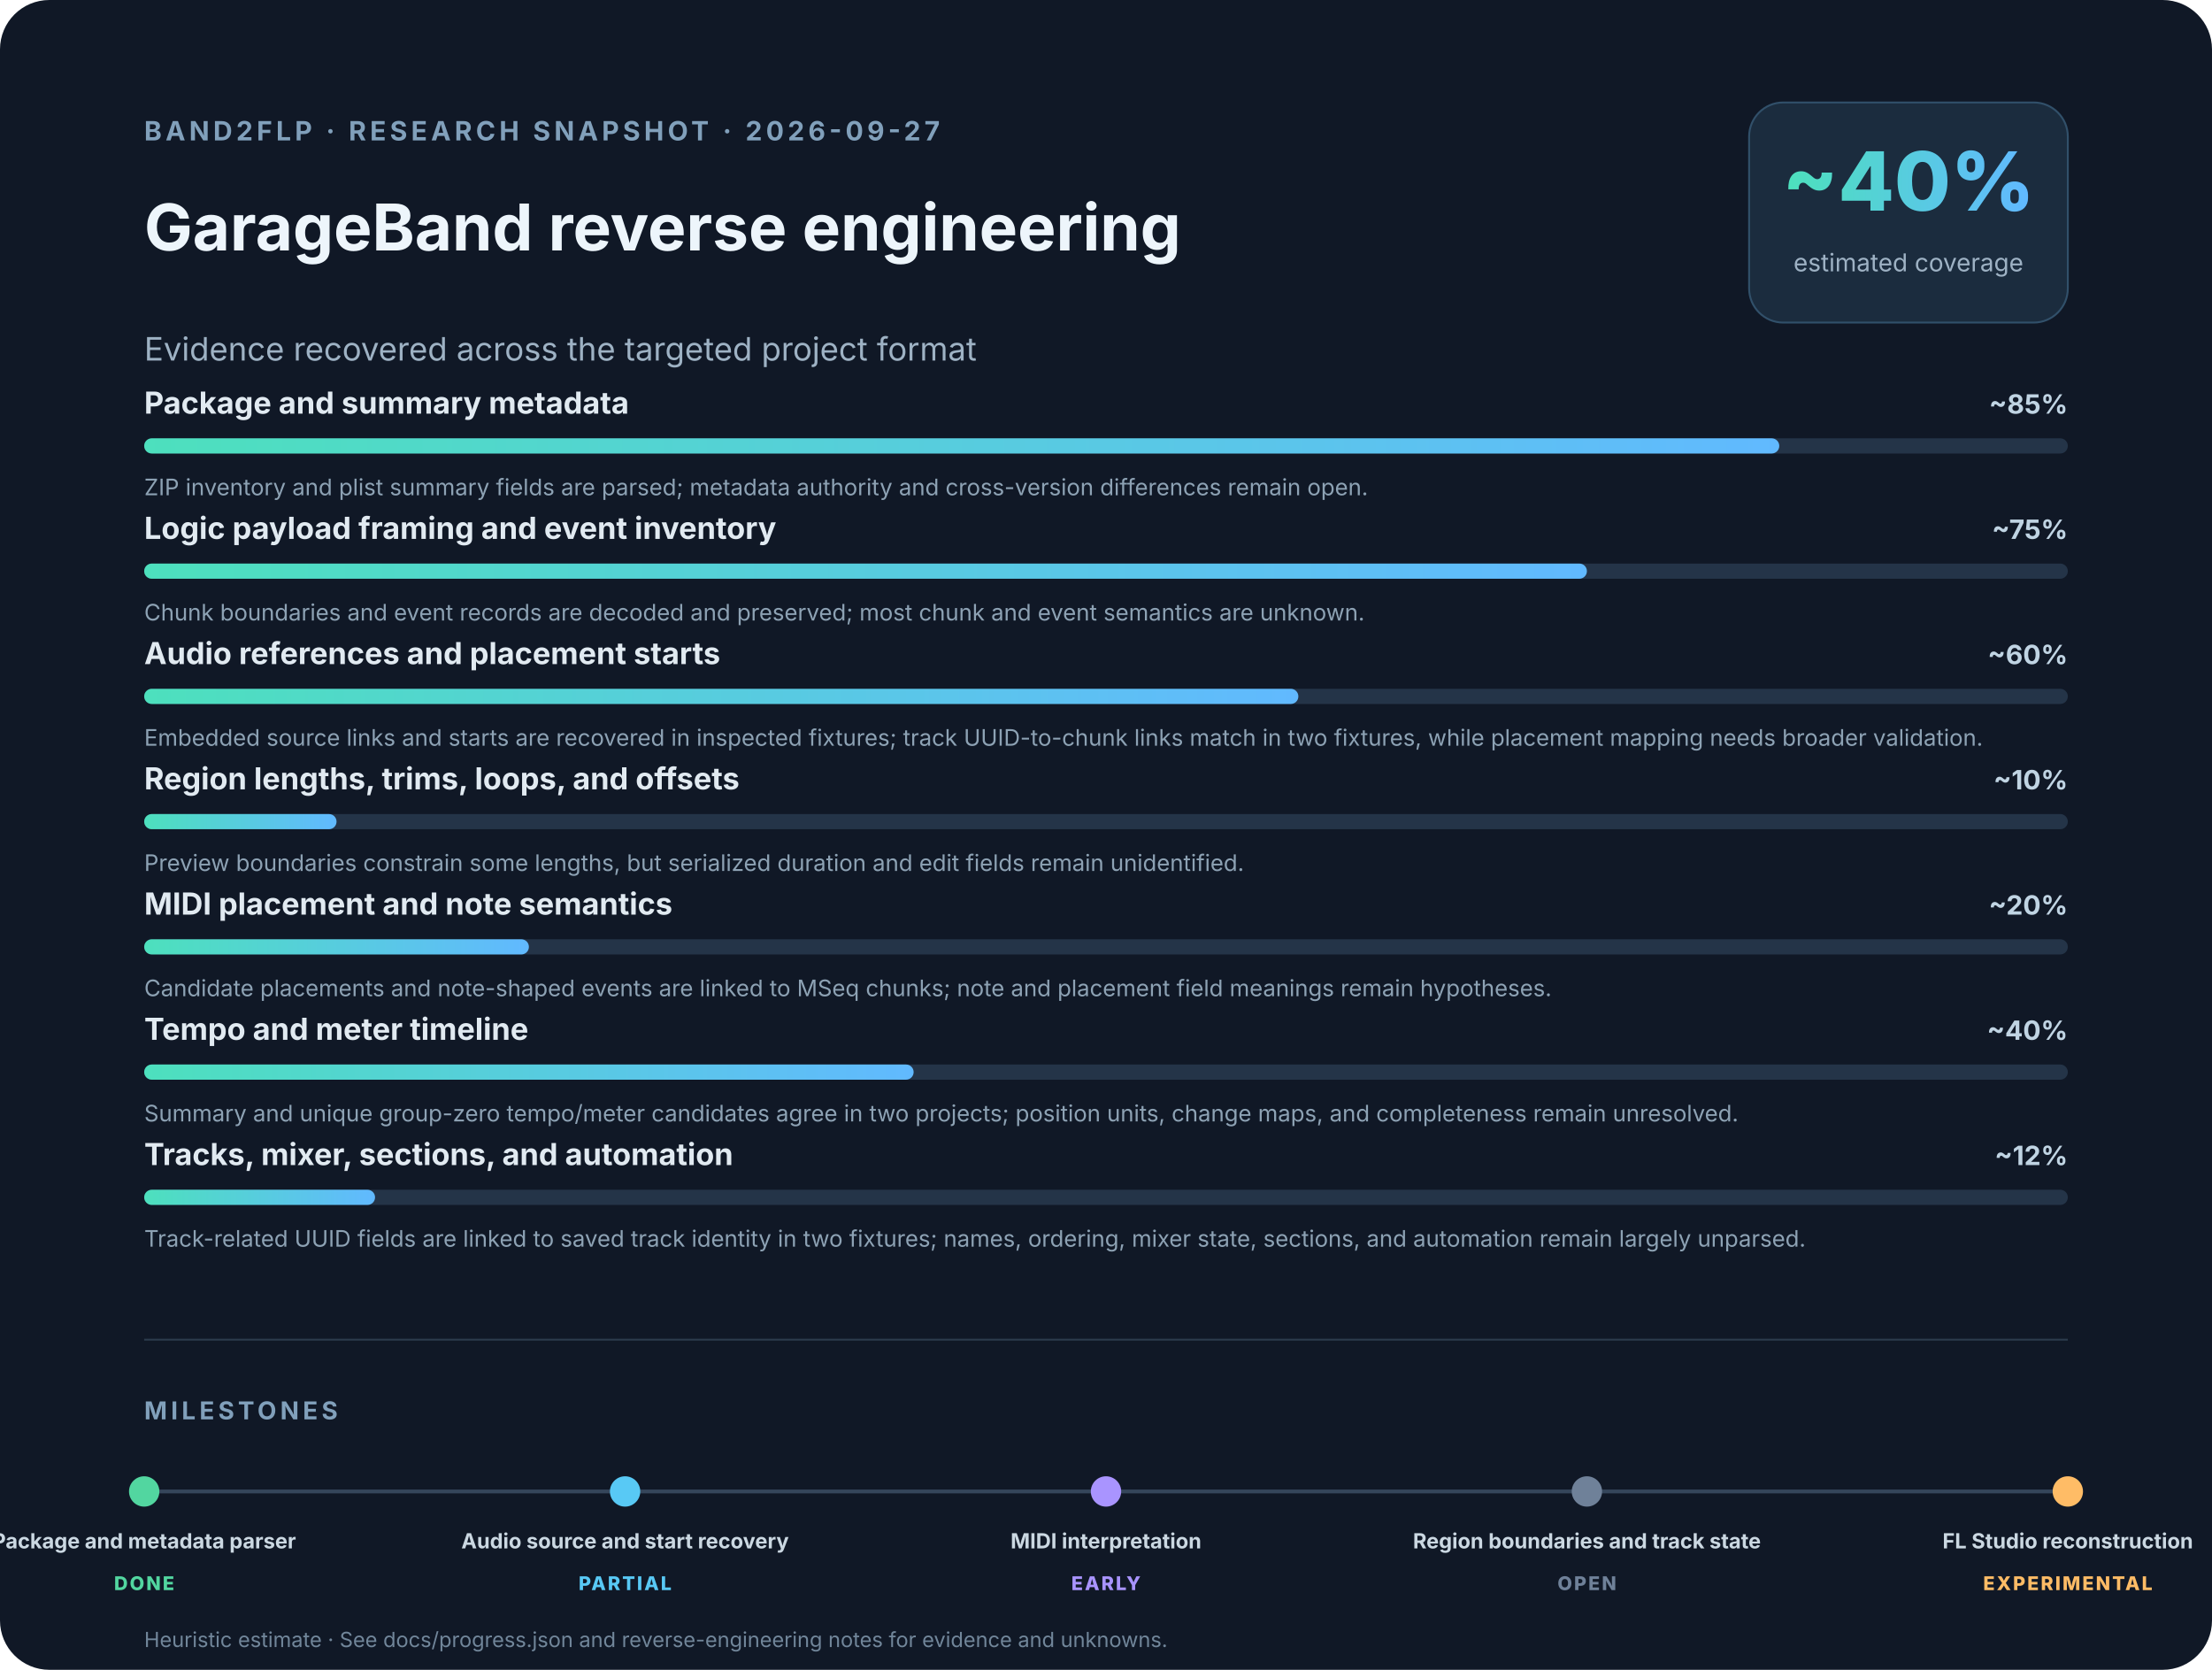
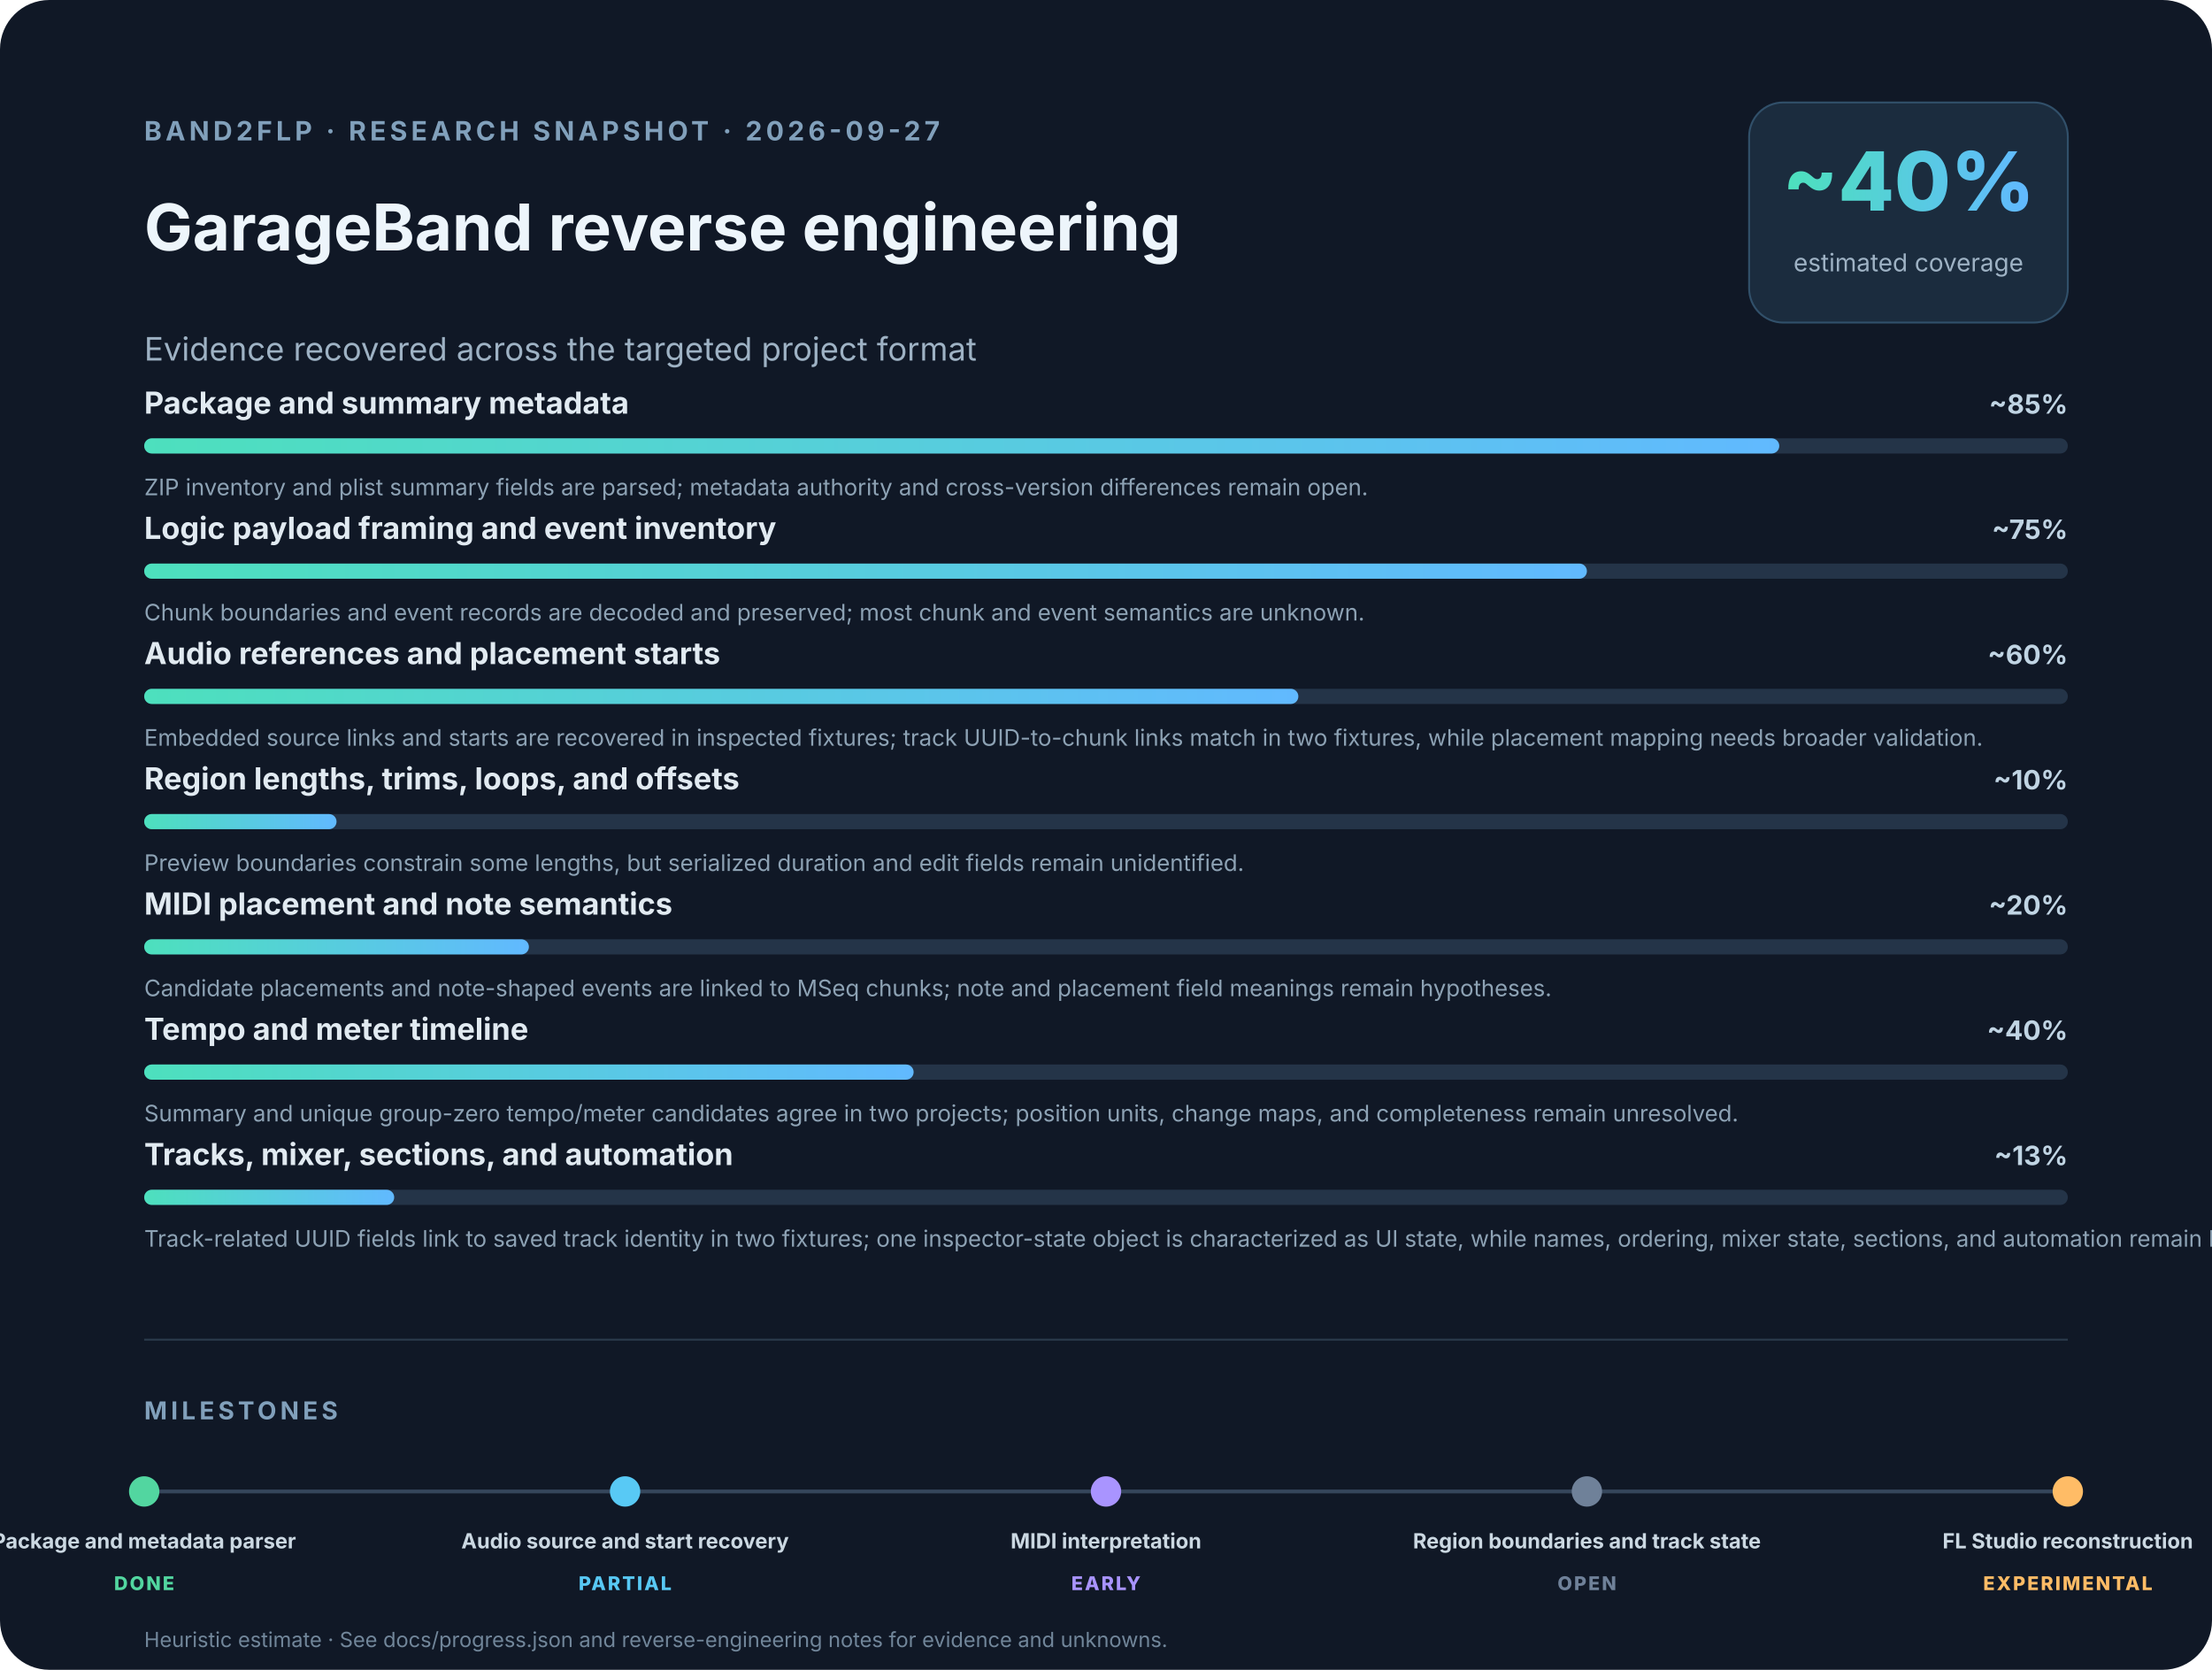
<svg xmlns="http://www.w3.org/2000/svg" viewBox="0 0 1166 880" role="img" aria-labelledby="title desc">
  <defs>
    <linearGradient id="accent" x1="0" x2="1">
      <stop offset="0" stop-color="#4de0bd" />
      <stop offset="1" stop-color="#61b9ff" />
    </linearGradient>
  </defs>
  <rect width="1166" height="880" rx="26" fill="#101826" />
  <text x="76" y="74" class="eyebrow">BAND2FLP · RESEARCH SNAPSHOT · 2026-09-27</text>
  <text x="76" y="132" class="headline">GarageBand reverse engineering</text>
  <text x="76" y="190" class="subhead">Evidence recovered across the targeted project format</text>
  <rect x="922" y="54" width="168" height="116" rx="18" fill="#1b2c3e" stroke="#31506a" />
  <text x="1006" y="111" class="big-pct" text-anchor="middle">~40%</text>
  <text x="1006" y="143" class="small" text-anchor="middle">estimated coverage</text>
  <text x="76" y="218" class="row-title">Package and summary metadata</text>
  <text x="1090" y="218" class="row-pct" text-anchor="end">~85%</text>
  <rect x="76" y="231" width="1014" height="8" rx="4" class="bar-bg" />
  <rect x="76" y="231" width="861.9" height="8" rx="4" class="bar-fill" />
  <text x="76" y="261" class="row-note">ZIP inventory and plist summary fields are parsed; metadata authority and cross-version differences remain open.</text>
  <text x="76" y="284" class="row-title">Logic payload framing and event inventory</text>
  <text x="1090" y="284" class="row-pct" text-anchor="end">~75%</text>
  <rect x="76" y="297" width="1014" height="8" rx="4" class="bar-bg" />
  <rect x="76" y="297" width="760.5" height="8" rx="4" class="bar-fill" />
  <text x="76" y="327" class="row-note">Chunk boundaries and event records are decoded and preserved; most chunk and event semantics are unknown.</text>
  <text x="76" y="350" class="row-title">Audio references and placement starts</text>
  <text x="1090" y="350" class="row-pct" text-anchor="end">~60%</text>
  <rect x="76" y="363" width="1014" height="8" rx="4" class="bar-bg" />
  <rect x="76" y="363" width="608.4" height="8" rx="4" class="bar-fill" />
  <text x="76" y="393" class="row-note">Embedded source links and starts are recovered in inspected fixtures; track UUID-to-chunk links match in two fixtures, while placement mapping needs broader validation.</text>
  <text x="76" y="416" class="row-title">Region lengths, trims, loops, and offsets</text>
  <text x="1090" y="416" class="row-pct" text-anchor="end">~10%</text>
  <rect x="76" y="429" width="1014" height="8" rx="4" class="bar-bg" />
  <rect x="76" y="429" width="101.4" height="8" rx="4" class="bar-fill" />
  <text x="76" y="459" class="row-note">Preview boundaries constrain some lengths, but serialized duration and edit fields remain unidentified.</text>
  <text x="76" y="482" class="row-title">MIDI placement and note semantics</text>
  <text x="1090" y="482" class="row-pct" text-anchor="end">~20%</text>
  <rect x="76" y="495" width="1014" height="8" rx="4" class="bar-bg" />
  <rect x="76" y="495" width="202.8" height="8" rx="4" class="bar-fill" />
  <text x="76" y="525" class="row-note">Candidate placements and note-shaped events are linked to MSeq chunks; note and placement field meanings remain hypotheses.</text>
  <text x="76" y="548" class="row-title">Tempo and meter timeline</text>
  <text x="1090" y="548" class="row-pct" text-anchor="end">~40%</text>
  <rect x="76" y="561" width="1014" height="8" rx="4" class="bar-bg" />
  <rect x="76" y="561" width="405.6" height="8" rx="4" class="bar-fill" />
  <text x="76" y="591" class="row-note">Summary and unique group-zero tempo/meter candidates agree in two projects; position units, change maps, and completeness remain unresolved.</text>
  <text x="76" y="614" class="row-title">Tracks, mixer, sections, and automation</text>
-   <text x="1090" y="614" class="row-pct" text-anchor="end">~12%</text>
+   <text x="1090" y="614" class="row-pct" text-anchor="end">~13%</text>
  <rect x="76" y="627" width="1014" height="8" rx="4" class="bar-bg" />
-   <rect x="76" y="627" width="121.7" height="8" rx="4" class="bar-fill" />
-   <text x="76" y="657" class="row-note">Track-related UUID fields are linked to saved track identity in two fixtures; names, ordering, mixer state, sections, and automation remain largely unparsed.</text>
+   <rect x="76" y="627" width="131.8" height="8" rx="4" class="bar-fill" />
+   <text x="76" y="657" class="row-note">Track-related UUID fields link to saved track identity in two fixtures; one inspector-state object is characterized as UI state, while names, ordering, mixer state, sections, and automation remain largely unparsed.</text>
  <line x1="76" y1="706" x2="1090" y2="706" stroke="#2b3a4b" />
  <text x="76" y="748" class="section">MILESTONES</text>
  <line x1="76" y1="786" x2="1090" y2="786" stroke="#35465b" stroke-width="2" />
  <circle cx="76.0" cy="786" r="8" fill="#52d6a0" />
  <text x="76.0" y="816" class="milestone-name" text-anchor="middle">Package and metadata parser</text>
  <text x="76.0" y="838" class="milestone-state" text-anchor="middle" fill="#52d6a0">DONE</text>
  <circle cx="329.5" cy="786" r="8" fill="#58c9f5" />
  <text x="329.5" y="816" class="milestone-name" text-anchor="middle">Audio source and start recovery</text>
  <text x="329.5" y="838" class="milestone-state" text-anchor="middle" fill="#58c9f5">PARTIAL</text>
  <circle cx="583.0" cy="786" r="8" fill="#a994ff" />
  <text x="583.0" y="816" class="milestone-name" text-anchor="middle">MIDI interpretation</text>
  <text x="583.0" y="838" class="milestone-state" text-anchor="middle" fill="#a994ff">EARLY</text>
  <circle cx="836.5" cy="786" r="8" fill="#6f8199" />
  <text x="836.5" y="816" class="milestone-name" text-anchor="middle">Region boundaries and track state</text>
  <text x="836.5" y="838" class="milestone-state" text-anchor="middle" fill="#6f8199">OPEN</text>
  <circle cx="1090.0" cy="786" r="8" fill="#ffbc66" />
  <text x="1090.0" y="816" class="milestone-name" text-anchor="middle">FL Studio reconstruction</text>
  <text x="1090.0" y="838" class="milestone-state" text-anchor="middle" fill="#ffbc66">EXPERIMENTAL</text>
  <text x="76" y="868" class="footer">Heuristic estimate · See docs/progress.json and reverse-engineering notes for evidence and unknowns.</text>
  <style>
text { font-family: Inter, Segoe UI, Arial, sans-serif; }
.eyebrow { fill:#81a0bb; font-size:14px; font-weight:700; letter-spacing:2px; }
.headline { fill:#edf5fb; font-size:34px; font-weight:700; }
.subhead { fill:#9eb2c4; font-size:17px; }
.big-pct { fill:url(#accent); font-size:43px; font-weight:800; }
.small { fill:#9eb2c4; font-size:13px; }
.row-title { fill:#e1eaf1; font-size:16px; font-weight:650; }
.row-pct { fill:#c0d4e3; font-size:14px; font-weight:700; }
.bar-bg { fill:#243448; } .bar-fill { fill:url(#accent); }
.row-note { fill:#8da2b4; font-size:12px; }
.section { fill:#81a0bb; font-size:13px; font-weight:700; letter-spacing:2px; }
.milestone-name { fill:#cbd8e2; font-size:11px; font-weight:650; }
.milestone-state { font-size:10px; font-weight:800; letter-spacing:1px; }
.footer { fill:#71869a; font-size:11px; }
</style>
</svg>
